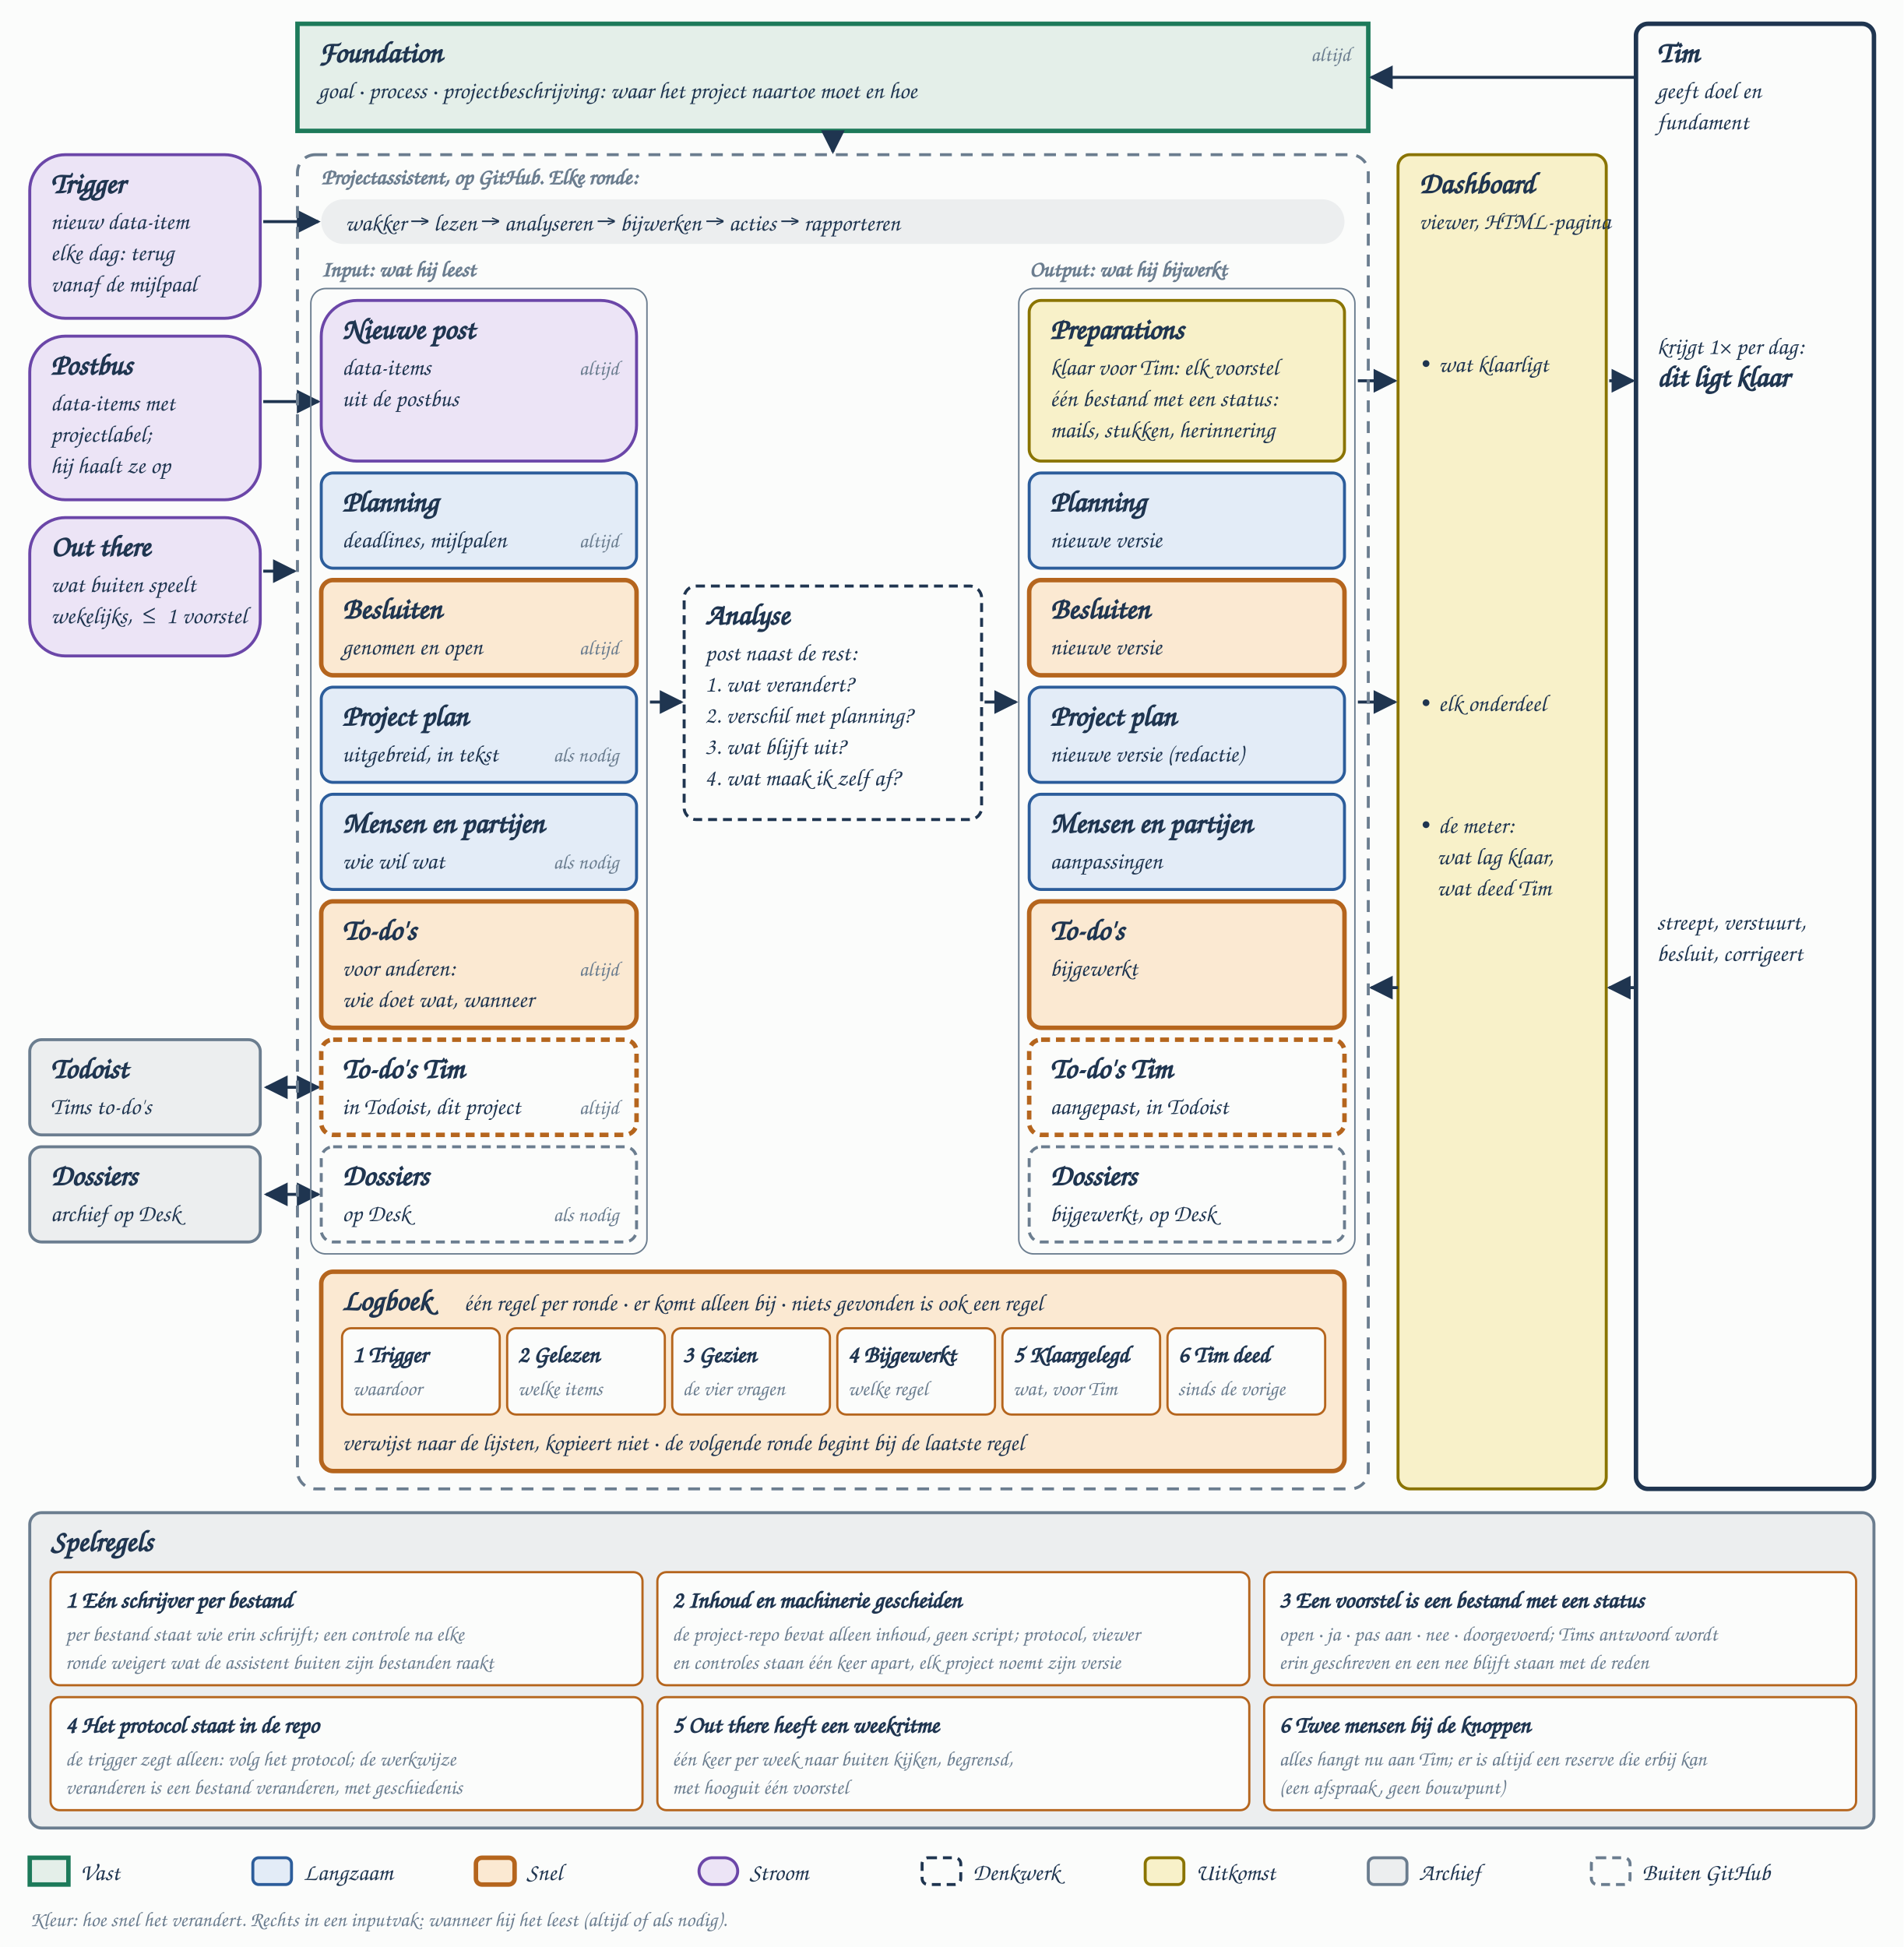
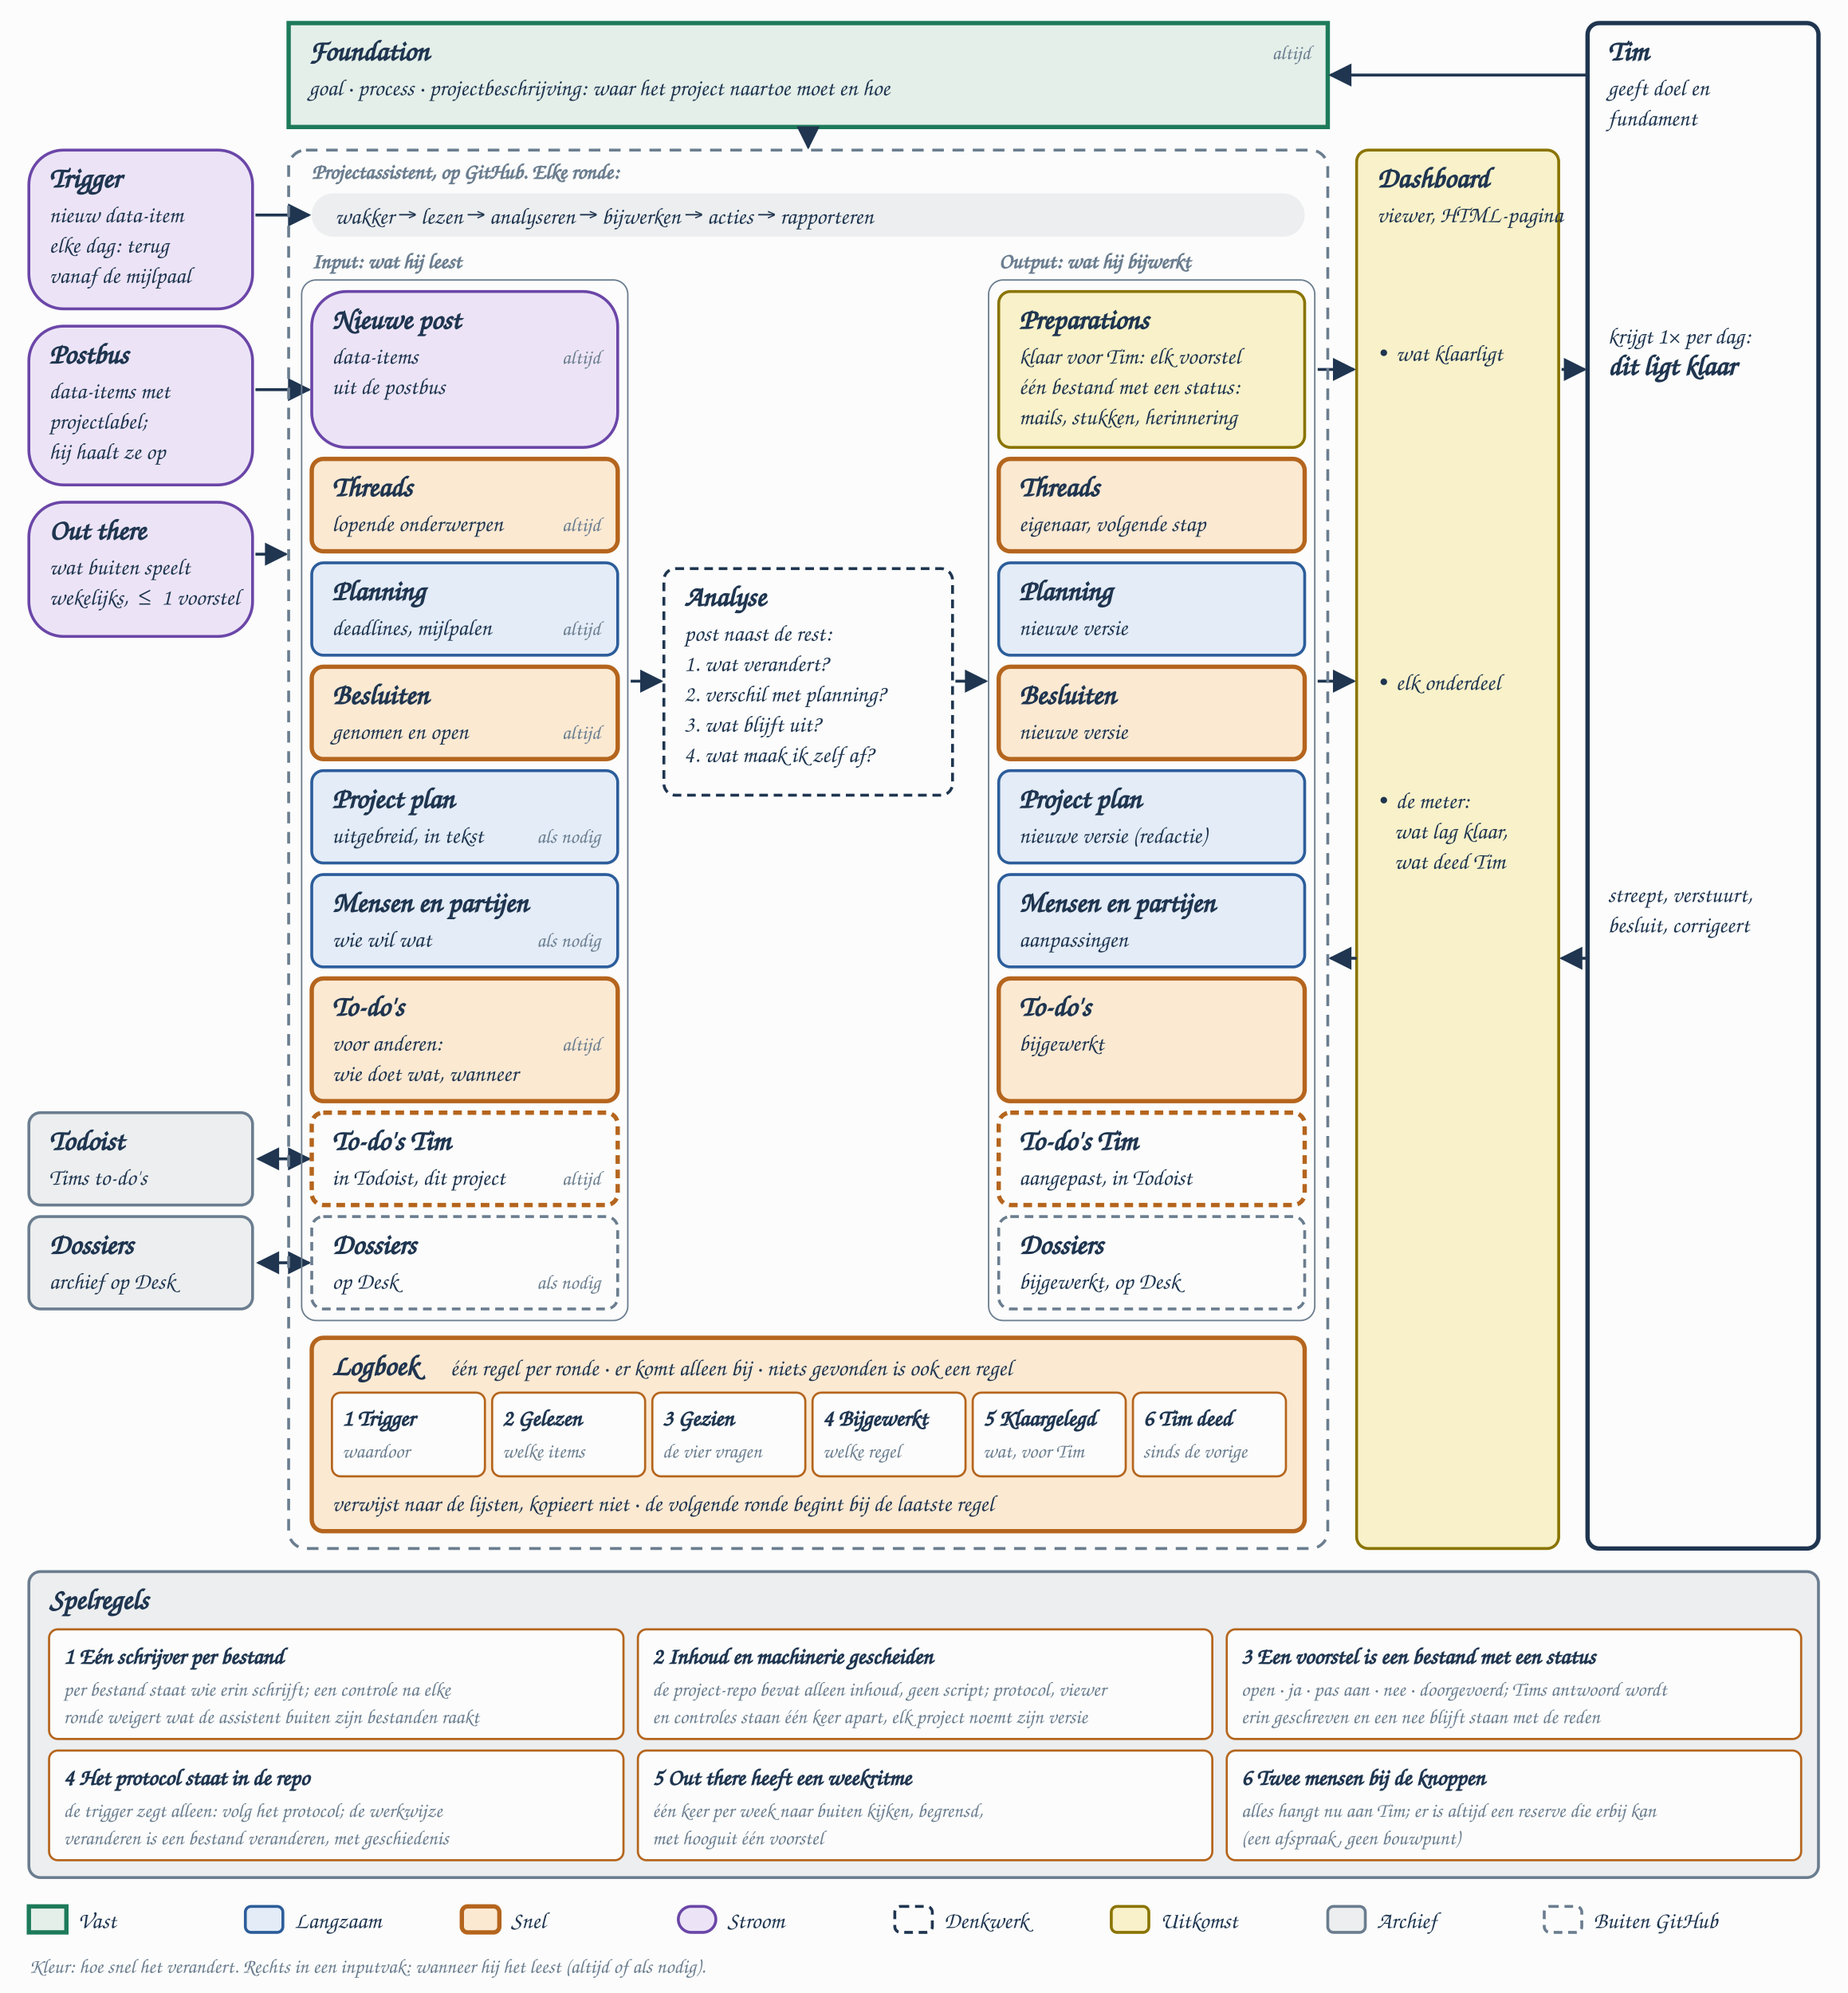
- <svg xmlns="http://www.w3.org/2000/svg" width="1280" height="1309" viewBox="0 0 1280 1309" role="img" aria-label="Containertekening van de projectassistent">
+ <svg xmlns="http://www.w3.org/2000/svg" width="1280" height="1381" viewBox="0 0 1280 1381" role="img" aria-label="Containertekening van de projectassistent">
  <style>text{fill:#1f3550;font-family:"Kalam","Comic Sans MS","Chalkboard SE",cursive}
.lbl{font-weight:700;font-size:20px}.sm{font-size:16px}.xs{font-size:14px;fill:#6b7d8f}
.clbl{font-size:15px;font-weight:700;fill:#6b7d8f}
.vak{font-size:16px;font-weight:700}
.cel{fill:#fbfcfb;stroke:#b5651d;stroke-width:1.5}
.b{stroke-width:2}
.vast{fill:#e4efe9;stroke:#1d7a5a;stroke-width:3}
.slow{fill:#e3ecf7;stroke:#2c5d9b}
.fast{fill:#fbe9d2;stroke:#b5651d;stroke-width:3}
.flow{fill:#ece4f6;stroke:#6b46a8}
.think{fill:#fbfcfb;stroke:#1f3550;stroke-dasharray:6 4}
.out{fill:#f8f1c9;stroke:#8a7400}
.arch{fill:#eceeef;stroke:#6b7d8f}
.ext{fill:none;stroke-dasharray:6 4}
.tim{fill:#fbfcfb;stroke:#1f3550;stroke-width:3}
.loop{fill:#eceeef}
.group{fill:none;stroke:#6b7d8f;stroke-width:1}
.container{fill:none;stroke:#6b7d8f;stroke-width:2;stroke-dasharray:8 6}
.arrow{stroke:#1f3550;stroke-width:2;fill:none;marker-end:url(#pijl)}.both{marker-start:url(#pijl)}.tip{fill:#1f3550}</style>
-   <rect width="1280" height="1309" fill="#fbfcfb" />
+   <rect width="1280" height="1381" fill="#fbfcfb" />
  <defs>
    <marker id="pijl" viewBox="0 0 10 10" refX="9" refY="5" markerWidth="8" markerHeight="8" orient="auto-start-reverse">
      <path d="M0,0 L10,5 L0,10 z" class="tip" />
    </marker>
  </defs>
  <rect class="b vast" x="200" y="16" width="720" height="72" rx="0" />
  <text class="lbl" x="214" y="42">Foundation</text>
  <text class="sm" x="214" y="66">goal · process · projectbeschrijving: waar het project naartoe moet en hoe</text>
  <text class="xs" text-anchor="end" x="908" y="41">altijd</text>
  <path class="arrow" d="M560,88 L560,102" />
-   <rect class="b out" x="940" y="104" width="140" height="897" rx="8" />
+   <rect class="b out" x="940" y="104" width="140" height="969" rx="8" />
  <text class="lbl" x="954" y="130">Dashboard</text>
  <text class="sm" x="954" y="154">viewer, HTML-pagina</text>
  <text class="sm" x="954" y="250">• wat klaarligt</text>
  <text class="sm" x="954" y="478">• elk onderdeel</text>
  <text class="sm" x="954" y="560">• de meter:</text>
  <text class="sm" x="966" y="581">wat lag klaar,</text>
  <text class="sm" x="966" y="602">wat deed Tim</text>
  <path class="arrow" d="M913,256 L938,256" />
  <path class="arrow" d="M913,472 L938,472" />
-   <rect class="b tim" x="1100" y="16" width="160" height="985" rx="8" />
+   <rect class="b tim" x="1100" y="16" width="160" height="1057" rx="8" />
  <text class="lbl" x="1114" y="42">Tim</text>
  <text class="sm" x="1114" y="66">geeft doel en</text>
  <text class="sm" x="1114" y="87">fundament</text>
  <path class="arrow" d="M1100,52 L922,52" />
  <text class="sm" x="1114" y="238">krijgt 1× per dag:</text>
  <text class="lbl" x="1114" y="260">dit ligt klaar</text>
  <path class="arrow" d="M1082,256 L1098,256" />
  <text class="sm" x="1114" y="625">streept, verstuurt,</text>
  <text class="sm" x="1114" y="646">besluit, corrigeert</text>
  <path class="arrow" d="M1100,664 L1082,664" />
  <path class="arrow" d="M940,664 L922,664" />
  <rect class="b flow" x="20" y="104" width="155" height="110" rx="24" />
  <text class="lbl" x="34" y="130">Trigger</text>
  <text class="sm" x="34" y="154">nieuw data-item</text>
  <text class="sm" x="34" y="175">elke dag: terug</text>
  <text class="sm" x="34" y="196">vanaf de mijlpaal</text>
  <path class="arrow" d="M177,149 L214,149" />
  <rect class="b flow" x="20" y="226" width="155" height="110" rx="24" />
  <text class="lbl" x="34" y="252">Postbus</text>
  <text class="sm" x="34" y="276">data-items met</text>
  <text class="sm" x="34" y="297">projectlabel;</text>
  <text class="sm" x="34" y="318">hij haalt ze op</text>
  <path class="arrow" d="M177,270 L214,270" />
  <rect class="b flow" x="20" y="348" width="155" height="93" rx="24" />
  <text class="lbl" x="34" y="374">Out there</text>
  <text class="sm" x="34" y="398">wat buiten speelt</text>
  <text class="sm" x="34" y="419">wekelijks, ≤ 1 voorstel</text>
  <path class="arrow" d="M177,384 L198,384" />
-   <rect class="b arch" x="20" y="699" width="155" height="64" rx="8" />
-   <text class="lbl" x="34" y="725">Todoist</text>
-   <text class="sm" x="34" y="749">Tims to-do's</text>
-   <path class="arrow both" d="M179,731 L214,731" />
  <rect class="b arch" x="20" y="771" width="155" height="64" rx="8" />
-   <text class="lbl" x="34" y="797">Dossiers</text>
-   <text class="sm" x="34" y="821">archief op Desk</text>
+   <text class="lbl" x="34" y="797">Todoist</text>
+   <text class="sm" x="34" y="821">Tims to-do's</text>
  <path class="arrow both" d="M179,803 L214,803" />
-   <rect class="container" x="200" y="104" width="720" height="897" rx="12" />
+   <rect class="b arch" x="20" y="843" width="155" height="64" rx="8" />
+   <text class="lbl" x="34" y="869">Dossiers</text>
+   <text class="sm" x="34" y="893">archief op Desk</text>
+   <path class="arrow both" d="M179,875 L214,875" />
+   <rect class="container" x="200" y="104" width="720" height="969" rx="12" />
  <text class="clbl" x="216" y="124">Projectassistent, op GitHub. Elke ronde:</text>
  <rect class="loop" x="216" y="134" width="688" height="30" rx="15" />
  <text class="sm" x="232" y="155">wakker → lezen → analyseren → bijwerken → acties → rapporteren</text>
  <text class="clbl" x="216" y="186">Input: wat hij leest</text>
  <text class="clbl" x="692" y="186">Output: wat hij bijwerkt</text>
-   <rect class="group" x="209" y="194" width="226" height="649" rx="10" />
-   <rect class="group" x="685" y="194" width="226" height="649" rx="10" />
-   <rect class="b slow" x="216" y="318" width="212" height="64" rx="8" />
-   <text class="lbl" x="230" y="344">Planning</text>
-   <text class="sm" x="230" y="368">deadlines, mijlpalen</text>
+   <rect class="group" x="209" y="194" width="226" height="721" rx="10" />
+   <rect class="group" x="685" y="194" width="226" height="721" rx="10" />
+   <rect class="b fast" x="216" y="318" width="212" height="64" rx="8" />
+   <text class="lbl" x="230" y="344">Threads</text>
+   <text class="sm" x="230" y="368">lopende onderwerpen</text>
  <text class="xs" text-anchor="end" x="416" y="368">altijd</text>
-   <rect class="b slow" x="692" y="318" width="212" height="64" rx="8" />
-   <text class="lbl" x="706" y="344">Planning</text>
-   <text class="sm" x="706" y="368">nieuwe versie</text>
-   <rect class="b fast" x="216" y="390" width="212" height="64" rx="8" />
-   <text class="lbl" x="230" y="416">Besluiten</text>
-   <text class="sm" x="230" y="440">genomen en open</text>
+   <rect class="b fast" x="692" y="318" width="212" height="64" rx="8" />
+   <text class="lbl" x="706" y="344">Threads</text>
+   <text class="sm" x="706" y="368">eigenaar, volgende stap</text>
+   <rect class="b slow" x="216" y="390" width="212" height="64" rx="8" />
+   <text class="lbl" x="230" y="416">Planning</text>
+   <text class="sm" x="230" y="440">deadlines, mijlpalen</text>
  <text class="xs" text-anchor="end" x="416" y="440">altijd</text>
-   <rect class="b fast" x="692" y="390" width="212" height="64" rx="8" />
-   <text class="lbl" x="706" y="416">Besluiten</text>
+   <rect class="b slow" x="692" y="390" width="212" height="64" rx="8" />
+   <text class="lbl" x="706" y="416">Planning</text>
  <text class="sm" x="706" y="440">nieuwe versie</text>
-   <rect class="b slow" x="216" y="462" width="212" height="64" rx="8" />
-   <text class="lbl" x="230" y="488">Project plan</text>
-   <text class="sm" x="230" y="512">uitgebreid, in tekst</text>
-   <text class="xs" text-anchor="end" x="416" y="512">als nodig</text>
-   <rect class="b slow" x="692" y="462" width="212" height="64" rx="8" />
-   <text class="lbl" x="706" y="488">Project plan</text>
-   <text class="sm" x="706" y="512">nieuwe versie (redactie)</text>
+   <rect class="b fast" x="216" y="462" width="212" height="64" rx="8" />
+   <text class="lbl" x="230" y="488">Besluiten</text>
+   <text class="sm" x="230" y="512">genomen en open</text>
+   <text class="xs" text-anchor="end" x="416" y="512">altijd</text>
+   <rect class="b fast" x="692" y="462" width="212" height="64" rx="8" />
+   <text class="lbl" x="706" y="488">Besluiten</text>
+   <text class="sm" x="706" y="512">nieuwe versie</text>
  <rect class="b slow" x="216" y="534" width="212" height="64" rx="8" />
-   <text class="lbl" x="230" y="560">Mensen en partijen</text>
-   <text class="sm" x="230" y="584">wie wil wat</text>
+   <text class="lbl" x="230" y="560">Project plan</text>
+   <text class="sm" x="230" y="584">uitgebreid, in tekst</text>
  <text class="xs" text-anchor="end" x="416" y="584">als nodig</text>
  <rect class="b slow" x="692" y="534" width="212" height="64" rx="8" />
-   <text class="lbl" x="706" y="560">Mensen en partijen</text>
-   <text class="sm" x="706" y="584">aanpassingen</text>
-   <rect class="b fast" x="216" y="606" width="212" height="85" rx="8" />
-   <text class="lbl" x="230" y="632">To-do's</text>
-   <text class="sm" x="230" y="656">voor anderen:</text>
-   <text class="sm" x="230" y="677">wie doet wat, wanneer</text>
-   <text class="xs" text-anchor="end" x="416" y="656">altijd</text>
-   <rect class="b fast" x="692" y="606" width="212" height="85" rx="8" />
-   <text class="lbl" x="706" y="632">To-do's</text>
-   <text class="sm" x="706" y="656">bijgewerkt</text>
-   <rect class="b fast ext" x="216" y="699" width="212" height="64" rx="8" />
-   <text class="lbl" x="230" y="725">To-do's Tim</text>
-   <text class="sm" x="230" y="749">in Todoist, dit project</text>
-   <text class="xs" text-anchor="end" x="416" y="749">altijd</text>
-   <rect class="b fast ext" x="692" y="699" width="212" height="64" rx="8" />
-   <text class="lbl" x="706" y="725">To-do's Tim</text>
-   <text class="sm" x="706" y="749">aangepast, in Todoist</text>
-   <rect class="b arch ext" x="216" y="771" width="212" height="64" rx="8" />
-   <text class="lbl" x="230" y="797">Dossiers</text>
-   <text class="sm" x="230" y="821">op Desk</text>
-   <text class="xs" text-anchor="end" x="416" y="821">als nodig</text>
-   <rect class="b arch ext" x="692" y="771" width="212" height="64" rx="8" />
-   <text class="lbl" x="706" y="797">Dossiers</text>
-   <text class="sm" x="706" y="821">bijgewerkt, op Desk</text>
+   <text class="lbl" x="706" y="560">Project plan</text>
+   <text class="sm" x="706" y="584">nieuwe versie (redactie)</text>
+   <rect class="b slow" x="216" y="606" width="212" height="64" rx="8" />
+   <text class="lbl" x="230" y="632">Mensen en partijen</text>
+   <text class="sm" x="230" y="656">wie wil wat</text>
+   <text class="xs" text-anchor="end" x="416" y="656">als nodig</text>
+   <rect class="b slow" x="692" y="606" width="212" height="64" rx="8" />
+   <text class="lbl" x="706" y="632">Mensen en partijen</text>
+   <text class="sm" x="706" y="656">aanpassingen</text>
+   <rect class="b fast" x="216" y="678" width="212" height="85" rx="8" />
+   <text class="lbl" x="230" y="704">To-do's</text>
+   <text class="sm" x="230" y="728">voor anderen:</text>
+   <text class="sm" x="230" y="749">wie doet wat, wanneer</text>
+   <text class="xs" text-anchor="end" x="416" y="728">altijd</text>
+   <rect class="b fast" x="692" y="678" width="212" height="85" rx="8" />
+   <text class="lbl" x="706" y="704">To-do's</text>
+   <text class="sm" x="706" y="728">bijgewerkt</text>
+   <rect class="b fast ext" x="216" y="771" width="212" height="64" rx="8" />
+   <text class="lbl" x="230" y="797">To-do's Tim</text>
+   <text class="sm" x="230" y="821">in Todoist, dit project</text>
+   <text class="xs" text-anchor="end" x="416" y="821">altijd</text>
+   <rect class="b fast ext" x="692" y="771" width="212" height="64" rx="8" />
+   <text class="lbl" x="706" y="797">To-do's Tim</text>
+   <text class="sm" x="706" y="821">aangepast, in Todoist</text>
+   <rect class="b arch ext" x="216" y="843" width="212" height="64" rx="8" />
+   <text class="lbl" x="230" y="869">Dossiers</text>
+   <text class="sm" x="230" y="893">op Desk</text>
+   <text class="xs" text-anchor="end" x="416" y="893">als nodig</text>
+   <rect class="b arch ext" x="692" y="843" width="212" height="64" rx="8" />
+   <text class="lbl" x="706" y="869">Dossiers</text>
+   <text class="sm" x="706" y="893">bijgewerkt, op Desk</text>
  <rect class="b flow" x="216" y="202" width="212" height="108" rx="24" />
  <text class="lbl" x="230" y="228">Nieuwe post</text>
  <text class="sm" x="230" y="252">data-items</text>
  <text class="sm" x="230" y="273">uit de postbus</text>
  <text class="xs" text-anchor="end" x="416" y="252">altijd</text>
  <rect class="b out" x="692" y="202" width="212" height="108" rx="8" />
  <text class="lbl" x="706" y="228">Preparations</text>
  <text class="sm" x="706" y="252">klaar voor Tim: elk voorstel</text>
  <text class="sm" x="706" y="273">één bestand met een status:</text>
  <text class="sm" x="706" y="294">mails, stukken, herinnering</text>
  <rect class="b think" x="460" y="394" width="200" height="157" rx="8" />
  <text class="lbl" x="474" y="420">Analyse</text>
  <text class="sm" x="474" y="444">post naast de rest:</text>
  <text class="sm" x="474" y="465">1. wat verandert?</text>
  <text class="sm" x="474" y="486">2. verschil met planning?</text>
  <text class="sm" x="474" y="507">3. wat blijft uit?</text>
  <text class="sm" x="474" y="528">4. wat maak ik zelf af?</text>
  <path class="arrow" d="M437,472 L458,472" />
  <path class="arrow" d="M662,472 L683,472" />
-   <rect class="b fast" x="216" y="855" width="688" height="134" rx="8" />
-   <text class="lbl" x="230" y="881">Logboek</text>
-   <text class="sm" x="312" y="881">één regel per ronde · er komt alleen bij · niets gevonden is ook een regel</text>
-   <rect class="cel" x="230" y="893" width="106" height="58" rx="6" />
-   <text class="vak" x="237" y="916">1 Trigger</text>
-   <text class="xs" x="237" y="938">waardoor</text>
-   <rect class="cel" x="341" y="893" width="106" height="58" rx="6" />
-   <text class="vak" x="348" y="916">2 Gelezen</text>
-   <text class="xs" x="348" y="938">welke items</text>
-   <rect class="cel" x="452" y="893" width="106" height="58" rx="6" />
-   <text class="vak" x="459" y="916">3 Gezien</text>
-   <text class="xs" x="459" y="938">de vier vragen</text>
-   <rect class="cel" x="563" y="893" width="106" height="58" rx="6" />
-   <text class="vak" x="570" y="916">4 Bijgewerkt</text>
-   <text class="xs" x="570" y="938">welke regel</text>
-   <rect class="cel" x="674" y="893" width="106" height="58" rx="6" />
-   <text class="vak" x="681" y="916">5 Klaargelegd</text>
-   <text class="xs" x="681" y="938">wat, voor Tim</text>
-   <rect class="cel" x="785" y="893" width="106" height="58" rx="6" />
-   <text class="vak" x="792" y="916">6 Tim deed</text>
-   <text class="xs" x="792" y="938">sinds de vorige</text>
-   <text class="sm" x="230" y="975">verwijst naar de lijsten, kopieert niet · de volgende ronde begint bij de laatste regel</text>
-   <rect class="b arch" x="20" y="1017" width="1240" height="212" rx="8" />
-   <text class="lbl" x="34" y="1043">Spelregels</text>
-   <rect class="cel" x="34" y="1057" width="398" height="76" rx="6" />
-   <text class="vak" x="44" y="1081">1 Eén schrijver per bestand</text>
-   <text class="xs" x="44" y="1103">per bestand staat wie erin schrijft; een controle na elke</text>
-   <text class="xs" x="44" y="1122">ronde weigert wat de assistent buiten zijn bestanden raakt</text>
-   <rect class="cel" x="442" y="1057" width="398" height="76" rx="6" />
-   <text class="vak" x="452" y="1081">2 Inhoud en machinerie gescheiden</text>
-   <text class="xs" x="452" y="1103">de project-repo bevat alleen inhoud, geen script; protocol, viewer</text>
-   <text class="xs" x="452" y="1122">en controles staan één keer apart, elk project noemt zijn versie</text>
-   <rect class="cel" x="850" y="1057" width="398" height="76" rx="6" />
-   <text class="vak" x="860" y="1081">3 Een voorstel is een bestand met een status</text>
-   <text class="xs" x="860" y="1103">open · ja · pas aan · nee · doorgevoerd; Tims antwoord wordt</text>
-   <text class="xs" x="860" y="1122">erin geschreven en een nee blijft staan met de reden</text>
-   <rect class="cel" x="34" y="1141" width="398" height="76" rx="6" />
-   <text class="vak" x="44" y="1165">4 Het protocol staat in de repo</text>
-   <text class="xs" x="44" y="1187">de trigger zegt alleen: volg het protocol; de werkwijze</text>
-   <text class="xs" x="44" y="1206">veranderen is een bestand veranderen, met geschiedenis</text>
-   <rect class="cel" x="442" y="1141" width="398" height="76" rx="6" />
-   <text class="vak" x="452" y="1165">5 Out there heeft een weekritme</text>
-   <text class="xs" x="452" y="1187">één keer per week naar buiten kijken, begrensd,</text>
-   <text class="xs" x="452" y="1206">met hooguit één voorstel</text>
-   <rect class="cel" x="850" y="1141" width="398" height="76" rx="6" />
-   <text class="vak" x="860" y="1165">6 Twee mensen bij de knoppen</text>
-   <text class="xs" x="860" y="1187">alles hangt nu aan Tim; er is altijd een reserve die erbij kan</text>
-   <text class="xs" x="860" y="1206">(een afspraak, geen bouwpunt)</text>
-   <rect class="b vast" x="20" y="1249" width="26" height="18" rx="0" />
-   <text class="sm" x="54" y="1264">Vast</text>
-   <rect class="b slow" x="170" y="1249" width="26" height="18" rx="4" />
-   <text class="sm" x="204" y="1264">Langzaam</text>
-   <rect class="b fast" x="320" y="1249" width="26" height="18" rx="4" />
-   <text class="sm" x="354" y="1264">Snel</text>
-   <rect class="b flow" x="470" y="1249" width="26" height="18" rx="9" />
-   <text class="sm" x="504" y="1264">Stroom</text>
-   <rect class="b think" x="620" y="1249" width="26" height="18" rx="4" />
-   <text class="sm" x="654" y="1264">Denkwerk</text>
-   <rect class="b out" x="770" y="1249" width="26" height="18" rx="4" />
-   <text class="sm" x="804" y="1264">Uitkomst</text>
-   <rect class="b arch" x="920" y="1249" width="26" height="18" rx="4" />
-   <text class="sm" x="954" y="1264">Archief</text>
-   <rect class="b arch ext" x="1070" y="1249" width="26" height="18" rx="4" />
-   <text class="sm" x="1104" y="1264">Buiten GitHub</text>
-   <text class="xs" x="20" y="1295">Kleur: hoe snel het verandert. Rechts in een inputvak: wanneer hij het leest (altijd of als nodig).</text>
+   <rect class="b fast" x="216" y="927" width="688" height="134" rx="8" />
+   <text class="lbl" x="230" y="953">Logboek</text>
+   <text class="sm" x="312" y="953">één regel per ronde · er komt alleen bij · niets gevonden is ook een regel</text>
+   <rect class="cel" x="230" y="965" width="106" height="58" rx="6" />
+   <text class="vak" x="237" y="988">1 Trigger</text>
+   <text class="xs" x="237" y="1010">waardoor</text>
+   <rect class="cel" x="341" y="965" width="106" height="58" rx="6" />
+   <text class="vak" x="348" y="988">2 Gelezen</text>
+   <text class="xs" x="348" y="1010">welke items</text>
+   <rect class="cel" x="452" y="965" width="106" height="58" rx="6" />
+   <text class="vak" x="459" y="988">3 Gezien</text>
+   <text class="xs" x="459" y="1010">de vier vragen</text>
+   <rect class="cel" x="563" y="965" width="106" height="58" rx="6" />
+   <text class="vak" x="570" y="988">4 Bijgewerkt</text>
+   <text class="xs" x="570" y="1010">welke regel</text>
+   <rect class="cel" x="674" y="965" width="106" height="58" rx="6" />
+   <text class="vak" x="681" y="988">5 Klaargelegd</text>
+   <text class="xs" x="681" y="1010">wat, voor Tim</text>
+   <rect class="cel" x="785" y="965" width="106" height="58" rx="6" />
+   <text class="vak" x="792" y="988">6 Tim deed</text>
+   <text class="xs" x="792" y="1010">sinds de vorige</text>
+   <text class="sm" x="230" y="1047">verwijst naar de lijsten, kopieert niet · de volgende ronde begint bij de laatste regel</text>
+   <rect class="b arch" x="20" y="1089" width="1240" height="212" rx="8" />
+   <text class="lbl" x="34" y="1115">Spelregels</text>
+   <rect class="cel" x="34" y="1129" width="398" height="76" rx="6" />
+   <text class="vak" x="44" y="1153">1 Eén schrijver per bestand</text>
+   <text class="xs" x="44" y="1175">per bestand staat wie erin schrijft; een controle na elke</text>
+   <text class="xs" x="44" y="1194">ronde weigert wat de assistent buiten zijn bestanden raakt</text>
+   <rect class="cel" x="442" y="1129" width="398" height="76" rx="6" />
+   <text class="vak" x="452" y="1153">2 Inhoud en machinerie gescheiden</text>
+   <text class="xs" x="452" y="1175">de project-repo bevat alleen inhoud, geen script; protocol, viewer</text>
+   <text class="xs" x="452" y="1194">en controles staan één keer apart, elk project noemt zijn versie</text>
+   <rect class="cel" x="850" y="1129" width="398" height="76" rx="6" />
+   <text class="vak" x="860" y="1153">3 Een voorstel is een bestand met een status</text>
+   <text class="xs" x="860" y="1175">open · ja · pas aan · nee · doorgevoerd; Tims antwoord wordt</text>
+   <text class="xs" x="860" y="1194">erin geschreven en een nee blijft staan met de reden</text>
+   <rect class="cel" x="34" y="1213" width="398" height="76" rx="6" />
+   <text class="vak" x="44" y="1237">4 Het protocol staat in de repo</text>
+   <text class="xs" x="44" y="1259">de trigger zegt alleen: volg het protocol; de werkwijze</text>
+   <text class="xs" x="44" y="1278">veranderen is een bestand veranderen, met geschiedenis</text>
+   <rect class="cel" x="442" y="1213" width="398" height="76" rx="6" />
+   <text class="vak" x="452" y="1237">5 Out there heeft een weekritme</text>
+   <text class="xs" x="452" y="1259">één keer per week naar buiten kijken, begrensd,</text>
+   <text class="xs" x="452" y="1278">met hooguit één voorstel</text>
+   <rect class="cel" x="850" y="1213" width="398" height="76" rx="6" />
+   <text class="vak" x="860" y="1237">6 Twee mensen bij de knoppen</text>
+   <text class="xs" x="860" y="1259">alles hangt nu aan Tim; er is altijd een reserve die erbij kan</text>
+   <text class="xs" x="860" y="1278">(een afspraak, geen bouwpunt)</text>
+   <rect class="b vast" x="20" y="1321" width="26" height="18" rx="0" />
+   <text class="sm" x="54" y="1336">Vast</text>
+   <rect class="b slow" x="170" y="1321" width="26" height="18" rx="4" />
+   <text class="sm" x="204" y="1336">Langzaam</text>
+   <rect class="b fast" x="320" y="1321" width="26" height="18" rx="4" />
+   <text class="sm" x="354" y="1336">Snel</text>
+   <rect class="b flow" x="470" y="1321" width="26" height="18" rx="9" />
+   <text class="sm" x="504" y="1336">Stroom</text>
+   <rect class="b think" x="620" y="1321" width="26" height="18" rx="4" />
+   <text class="sm" x="654" y="1336">Denkwerk</text>
+   <rect class="b out" x="770" y="1321" width="26" height="18" rx="4" />
+   <text class="sm" x="804" y="1336">Uitkomst</text>
+   <rect class="b arch" x="920" y="1321" width="26" height="18" rx="4" />
+   <text class="sm" x="954" y="1336">Archief</text>
+   <rect class="b arch ext" x="1070" y="1321" width="26" height="18" rx="4" />
+   <text class="sm" x="1104" y="1336">Buiten GitHub</text>
+   <text class="xs" x="20" y="1367">Kleur: hoe snel het verandert. Rechts in een inputvak: wanneer hij het leest (altijd of als nodig).</text>
</svg>
